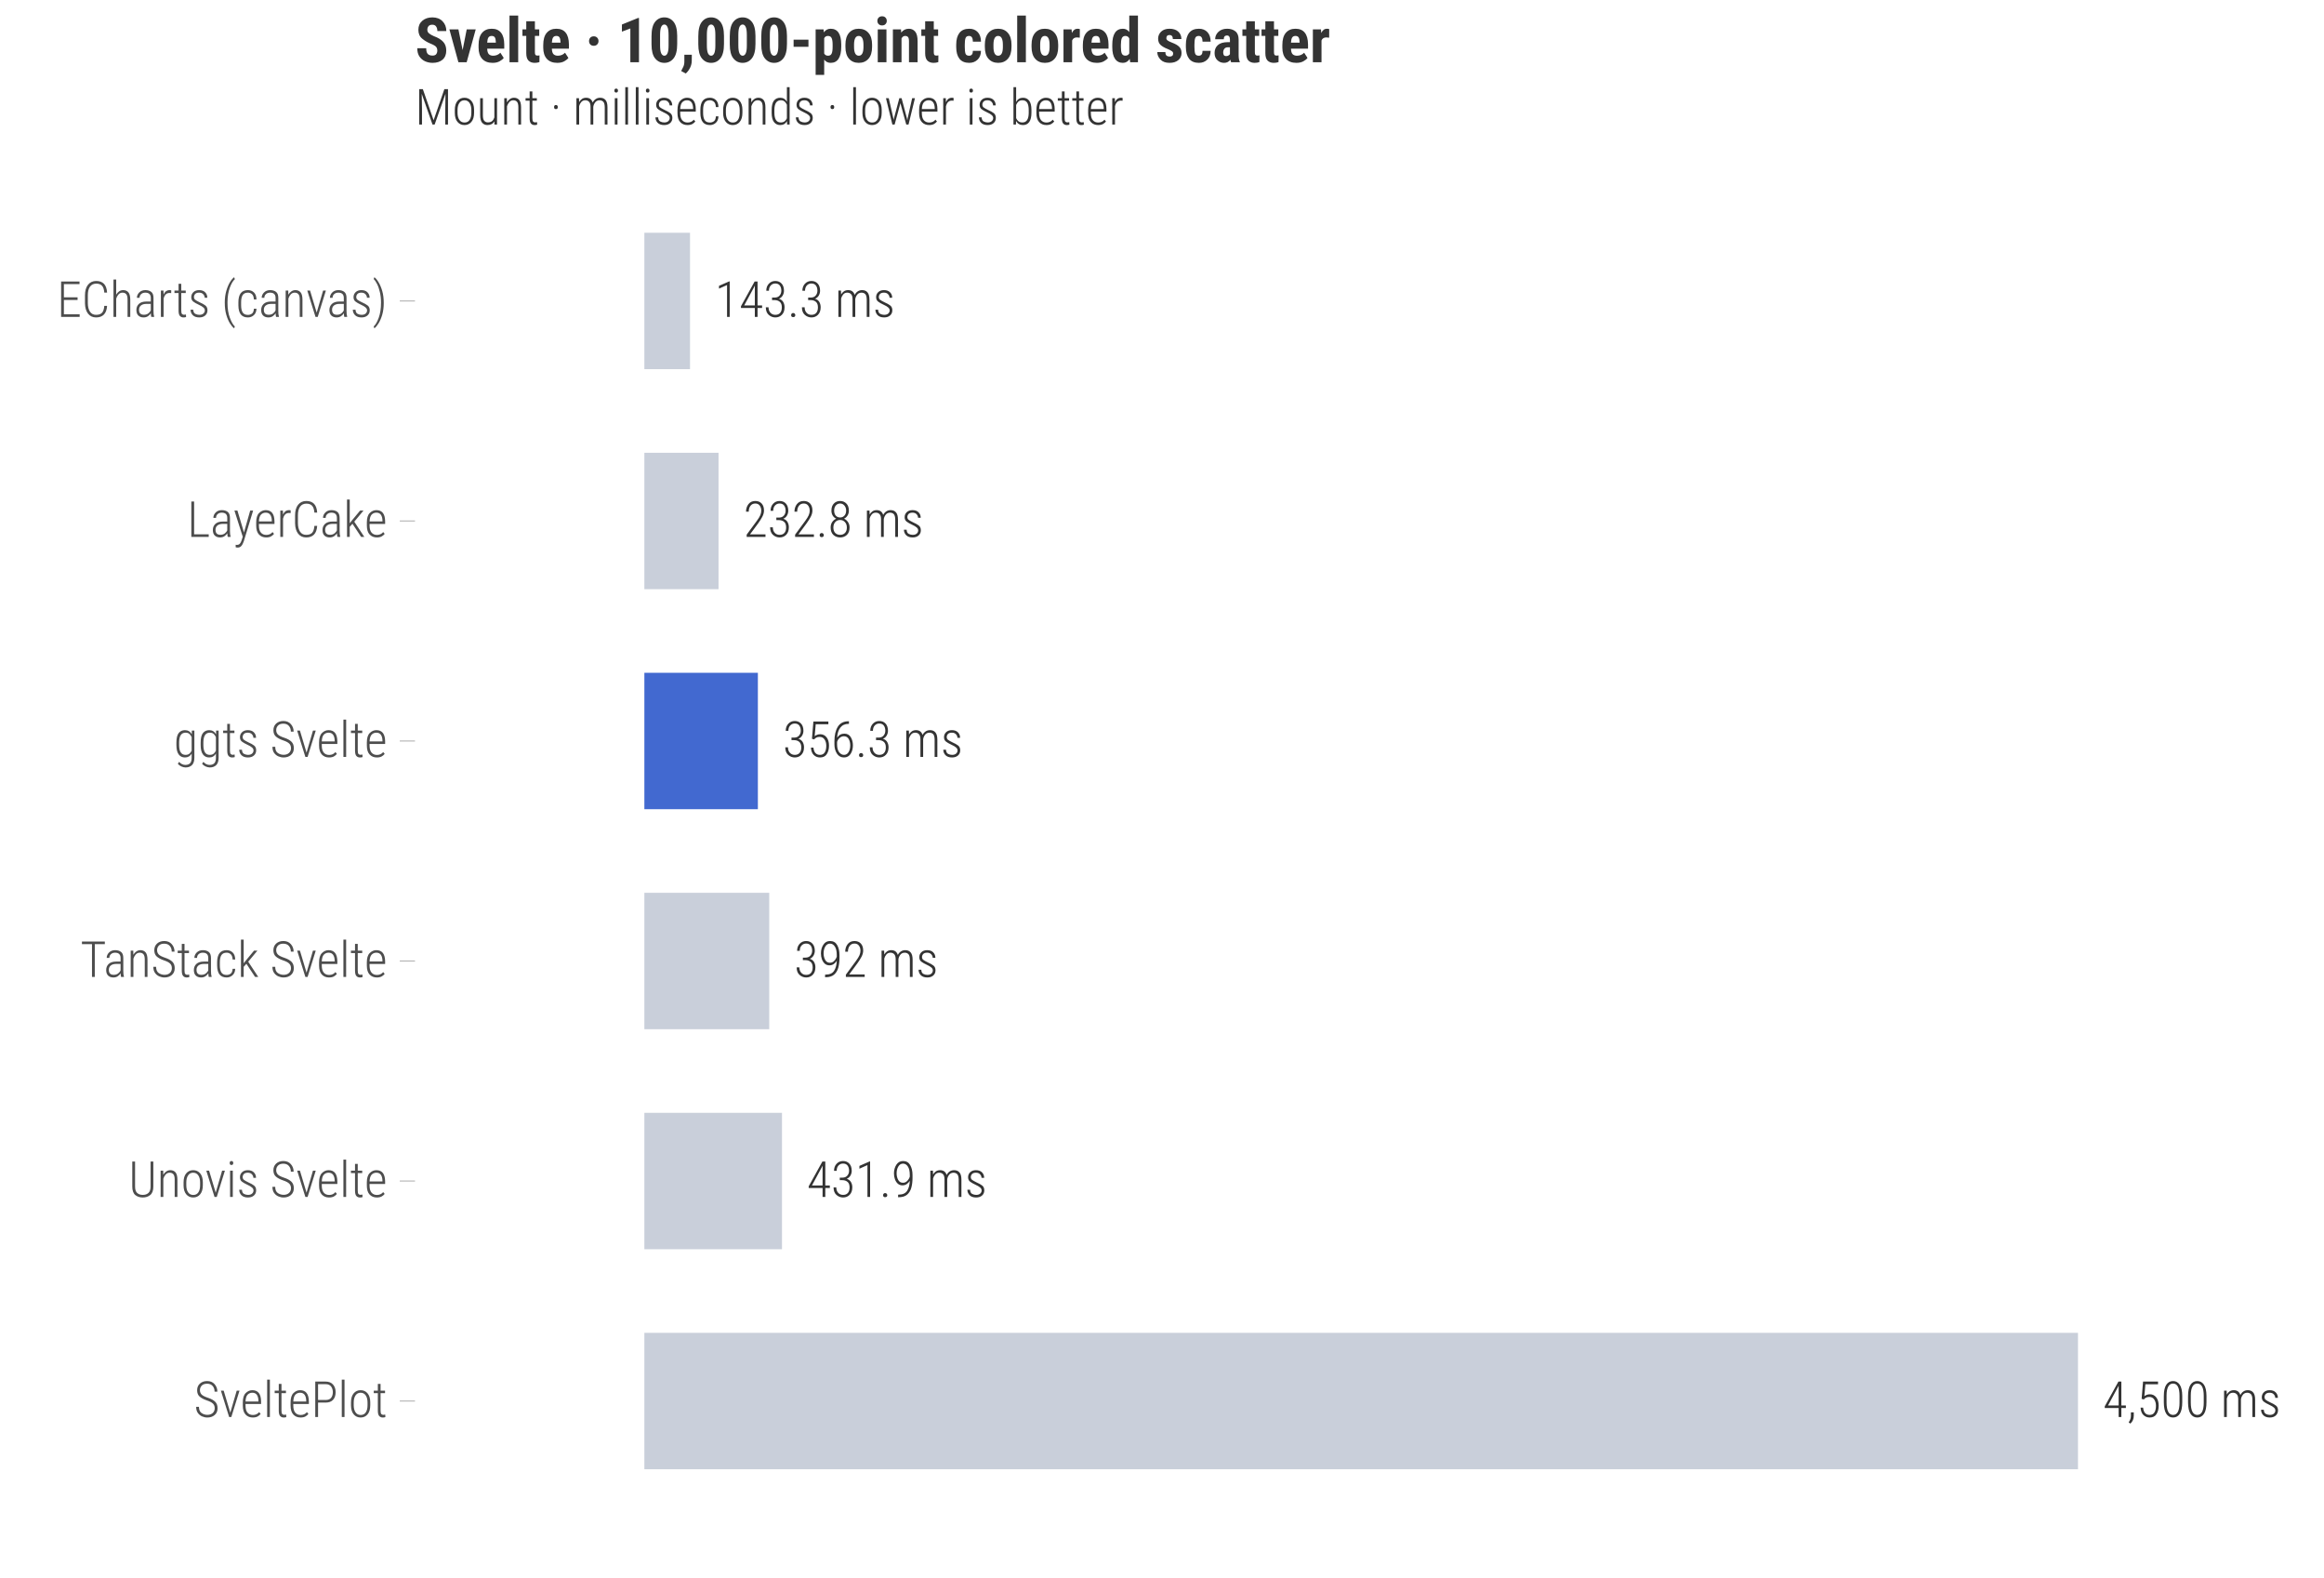
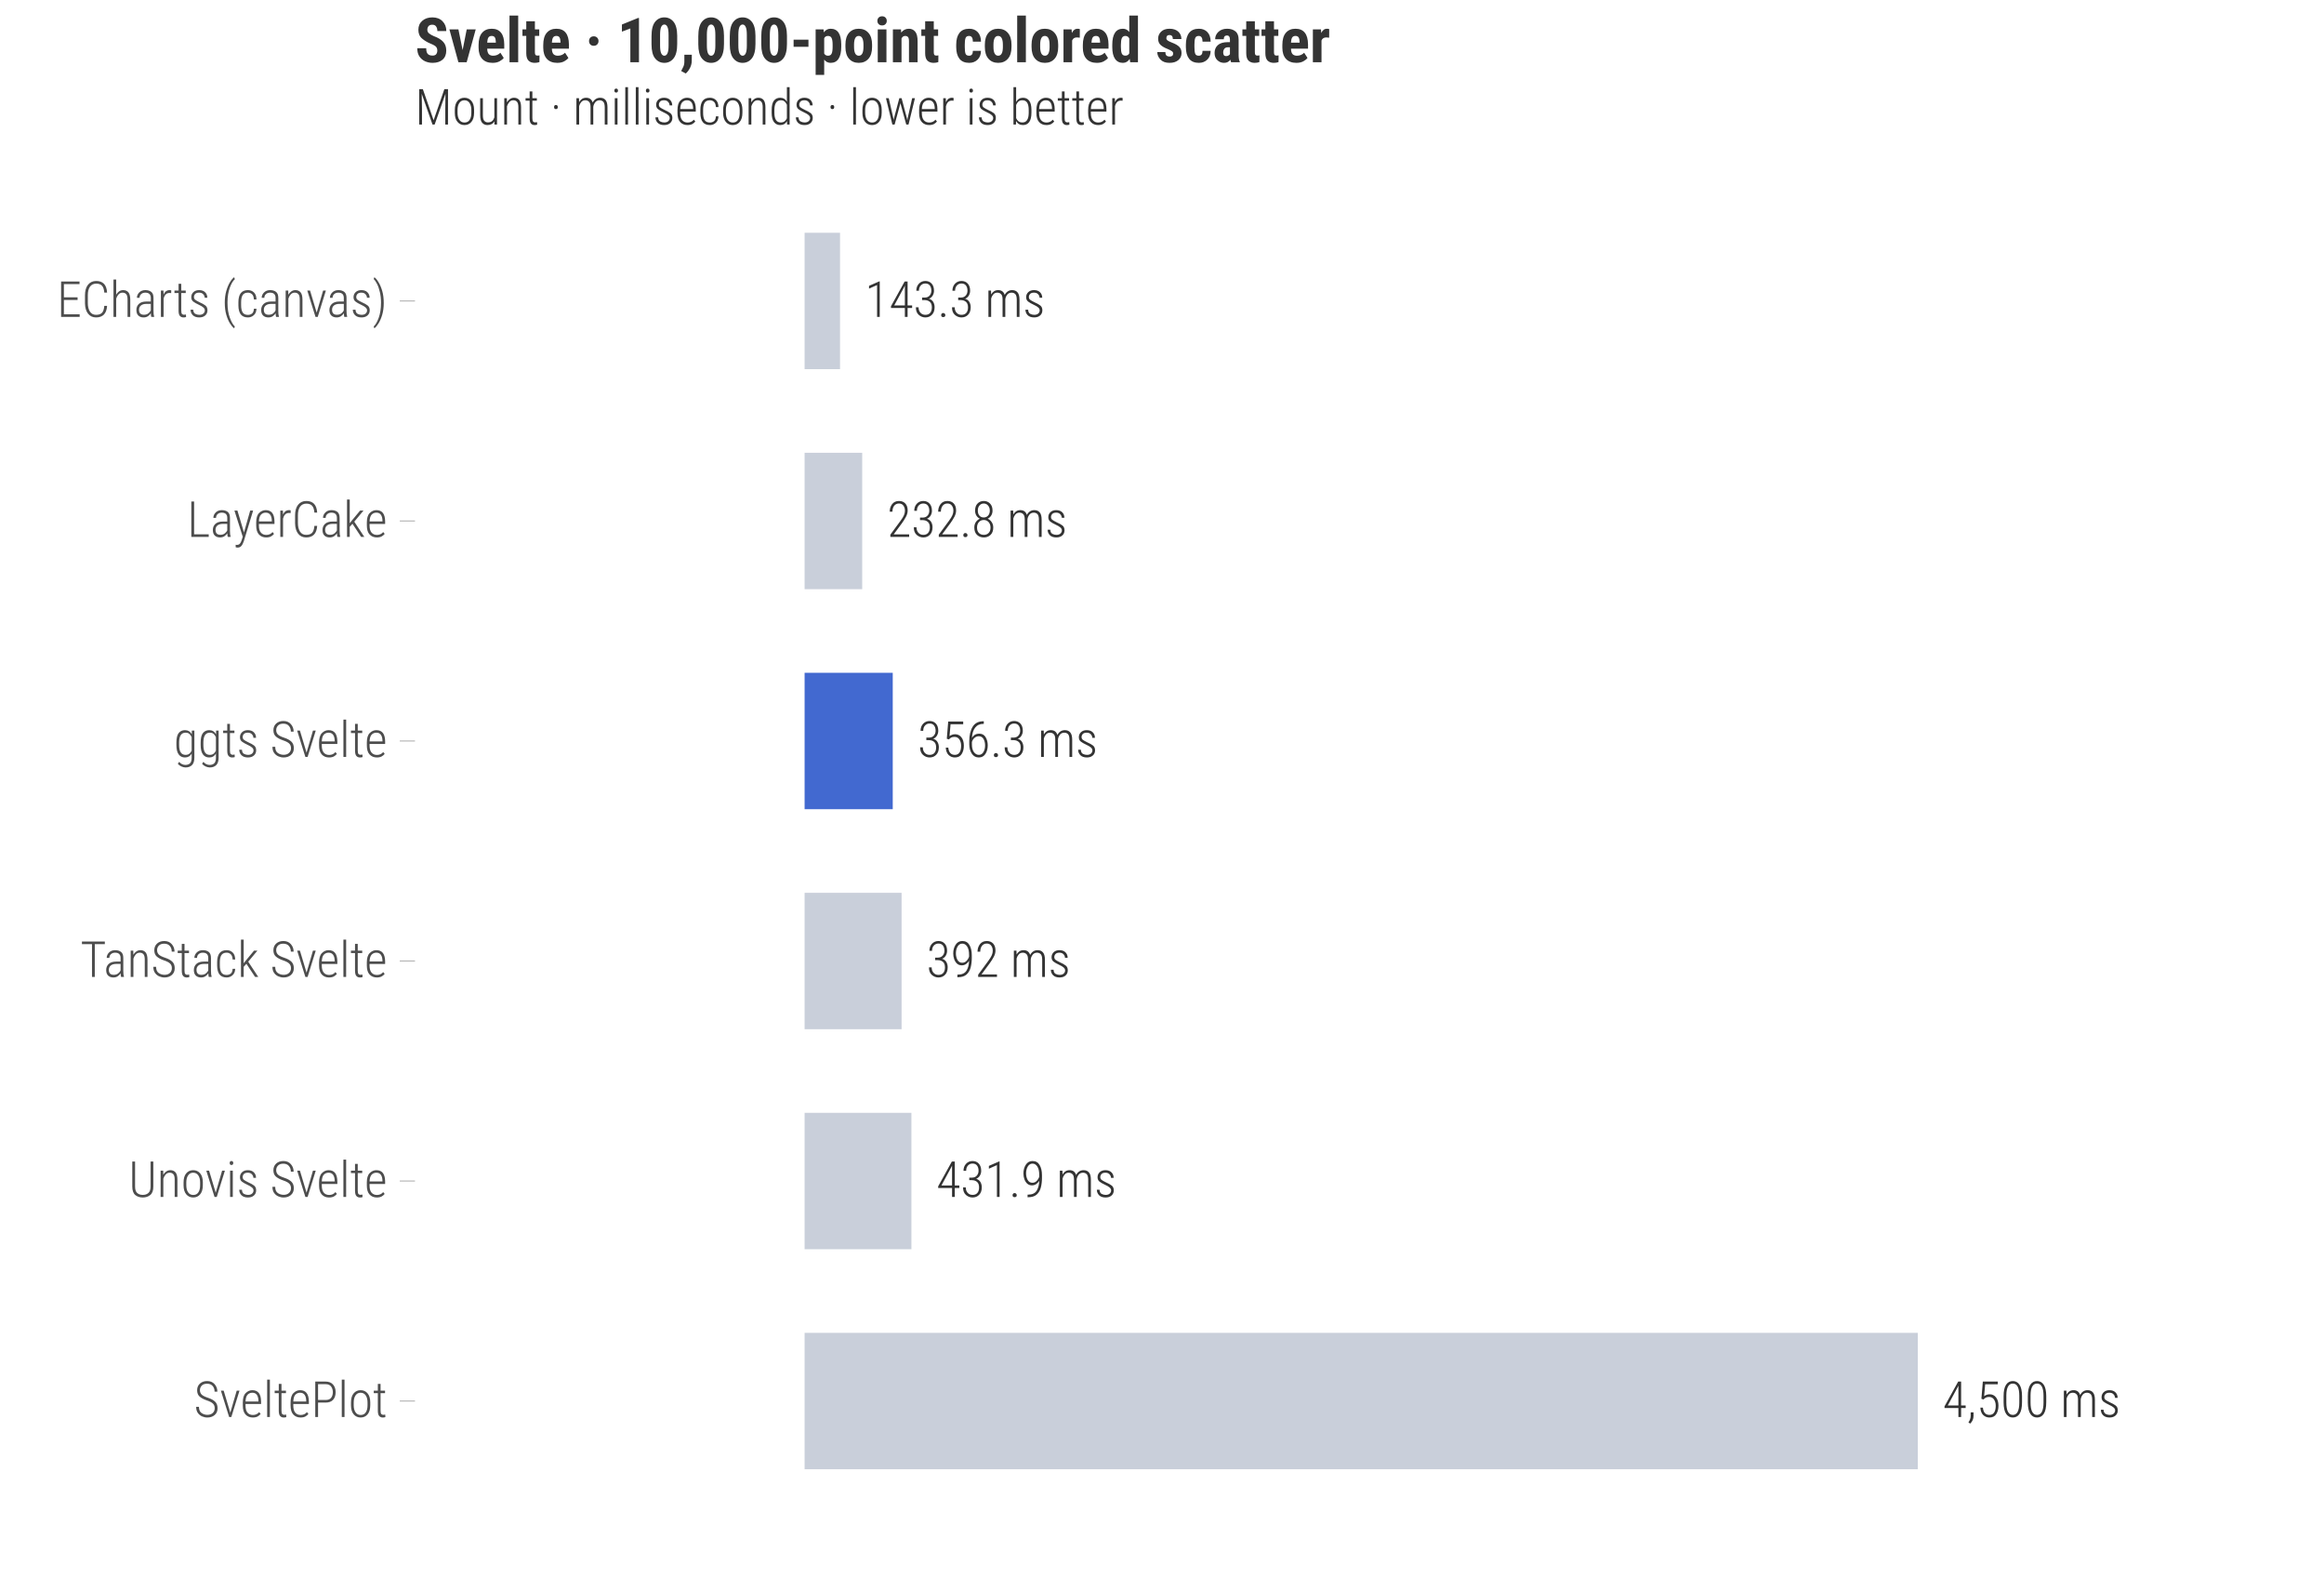
<svg xmlns="http://www.w3.org/2000/svg" width="560" height="380" viewBox="0 0 560 380" role="img" aria-label="Svelte · 10,000-point colored scatter. Mount · milliseconds · lower is better. ECharts (canvas): 143.3 ms; LayerCake: 232.8 ms; ggts Svelte: 356.3 ms; TanStack Svelte: 392 ms; Unovis Svelte: 431.9 ms; SveltePlot: 4,500 ms." class="gg-plot" font-family="&quot;Roboto Condensed&quot;, &quot;Arial Narrow&quot;, Arial, sans-serif" font-size="11" font-weight="300" text-rendering="optimizeLegibility" shape-rendering="geometricPrecision">
  <rect class="gg-paper" width="560" height="380" fill="var(--gg-paper, #ffffff)" />
  <text class="gg-title" x="100" y="15" font-size="15" font-weight="700" fill="var(--gg-ink, #333333)">Svelte · 10,000-point colored scatter</text>
  <text class="gg-subtitle" x="100" y="30" font-size="12" font-weight="300" fill="var(--gg-ink, #333333)">Mount · milliseconds · lower is better</text>
  <defs>
    <clipPath id="gg-clip-0">
      <rect width="456" height="318" />
    </clipPath>
  </defs>
  <g class="gg-panel" data-panel="0" transform="translate(100,46)">
    <rect class="gg-panel-background" width="456" height="318" fill="var(--gg-panel, #ffffff)" />
    <g class="gg-grid" stroke="var(--gg-grid, transparent)" stroke-width="0.25" vector-effect="non-scaling-stroke">
-       <line x1="55.27" y1="0" x2="55.27" y2="318" />
-       <line x1="132.04" y1="0" x2="132.04" y2="318" />
-       <line x1="208.81" y1="0" x2="208.81" y2="318" />
-       <line x1="285.58" y1="0" x2="285.58" y2="318" />
-       <line x1="362.34" y1="0" x2="362.34" y2="318" />
-       <line x1="439.11" y1="0" x2="439.11" y2="318" />
+       <line x1="34.27" y1="0" x2="34.27" y2="318" />
+       <line x1="93.88" y1="0" x2="93.88" y2="318" />
+       <line x1="153.49" y1="0" x2="153.49" y2="318" />
+       <line x1="213.1" y1="0" x2="213.1" y2="318" />
+       <line x1="272.71" y1="0" x2="272.71" y2="318" />
+       <line x1="332.31" y1="0" x2="332.31" y2="318" />
+       <line x1="391.92" y1="0" x2="391.92" y2="318" />
+       <line x1="451.53" y1="0" x2="451.53" y2="318" />
      <line x1="0" y1="26.5" x2="456" y2="26.5" />
      <line x1="0" y1="79.5" x2="456" y2="79.5" />
      <line x1="0" y1="132.5" x2="456" y2="132.5" />
      <line x1="0" y1="185.5" x2="456" y2="185.5" />
      <line x1="0" y1="238.5" x2="456" y2="238.5" />
      <line x1="0" y1="291.5" x2="456" y2="291.5" />
    </g>
    <g class="gg-marks" clip-path="url(#gg-clip-0)">
      <g class="gg-batch gg-rects" data-layer="0">
-         <rect x="55.27" y="10.07" width="11" height="32.86" fill="#c9cfda" />
-         <rect x="55.27" y="63.07" width="17.87" height="32.86" fill="#c9cfda" />
-         <rect x="55.27" y="116.07" width="27.35" height="32.86" fill="#4269d0" />
-         <rect x="55.27" y="169.07" width="30.09" height="32.86" fill="#c9cfda" />
-         <rect x="55.27" y="222.07" width="33.16" height="32.86" fill="#c9cfda" />
-         <rect x="55.27" y="275.07" width="345.45" height="32.86" fill="#c9cfda" />
+         <rect x="93.88" y="10.07" width="8.54" height="32.86" fill="#c9cfda" />
+         <rect x="93.88" y="63.07" width="13.88" height="32.86" fill="#c9cfda" />
+         <rect x="93.88" y="116.07" width="21.24" height="32.86" fill="#4269d0" />
+         <rect x="93.88" y="169.07" width="23.37" height="32.86" fill="#c9cfda" />
+         <rect x="93.88" y="222.07" width="25.74" height="32.86" fill="#c9cfda" />
+         <rect x="93.88" y="275.07" width="268.24" height="32.86" fill="#c9cfda" />
      </g>
      <g class="gg-batch gg-glyphs" data-layer="1" font-size="12" text-anchor="start">
-         <text x="72.27" y="26.5" dy="0.32em" fill="var(--gg-ink, #333333)">143.3 ms</text>
-         <text x="79.14" y="79.5" dy="0.32em" fill="var(--gg-ink, #333333)">232.8 ms</text>
-         <text x="88.63" y="132.5" dy="0.32em" fill="var(--gg-ink, #333333)">356.3 ms</text>
-         <text x="91.37" y="185.5" dy="0.32em" fill="var(--gg-ink, #333333)">392 ms</text>
-         <text x="94.43" y="238.5" dy="0.32em" fill="var(--gg-ink, #333333)">431.9 ms</text>
-         <text x="406.73" y="291.5" dy="0.32em" fill="var(--gg-ink, #333333)">4,500 ms</text>
+         <text x="108.42" y="26.5" dy="0.32em" fill="var(--gg-ink, #333333)">143.3 ms</text>
+         <text x="113.76" y="79.5" dy="0.32em" fill="var(--gg-ink, #333333)">232.8 ms</text>
+         <text x="121.12" y="132.5" dy="0.32em" fill="var(--gg-ink, #333333)">356.3 ms</text>
+         <text x="123.25" y="185.5" dy="0.32em" fill="var(--gg-ink, #333333)">392 ms</text>
+         <text x="125.63" y="238.5" dy="0.32em" fill="var(--gg-ink, #333333)">431.9 ms</text>
+         <text x="368.12" y="291.5" dy="0.32em" fill="var(--gg-ink, #333333)">4,500 ms</text>
      </g>
    </g>
    <rect class="gg-panel-border" width="456" height="318" fill="none" stroke="var(--gg-panelBorder, transparent)" stroke-width="0.5" vector-effect="non-scaling-stroke" />
  </g>
  <g class="gg-axis gg-axis-y" transform="translate(100,46)">
    <g class="gg-tick" transform="translate(0,26.5)">
      <line x2="-3.67" stroke="var(--gg-tickColor, #b3b3b3)" stroke-width="0.25" vector-effect="non-scaling-stroke" />
      <text x="-6.67" dy="0.32em" text-anchor="end" fill="var(--gg-axisText, #4d4d4d)" font-size="12" font-weight="300">ECharts (canvas)</text>
    </g>
    <g class="gg-tick" transform="translate(0,79.5)">
      <line x2="-3.67" stroke="var(--gg-tickColor, #b3b3b3)" stroke-width="0.25" vector-effect="non-scaling-stroke" />
      <text x="-6.67" dy="0.32em" text-anchor="end" fill="var(--gg-axisText, #4d4d4d)" font-size="12" font-weight="300">LayerCake</text>
    </g>
    <g class="gg-tick" transform="translate(0,132.5)">
      <line x2="-3.67" stroke="var(--gg-tickColor, #b3b3b3)" stroke-width="0.25" vector-effect="non-scaling-stroke" />
      <text x="-6.67" dy="0.32em" text-anchor="end" fill="var(--gg-axisText, #4d4d4d)" font-size="12" font-weight="300">ggts Svelte</text>
    </g>
    <g class="gg-tick" transform="translate(0,185.5)">
      <line x2="-3.67" stroke="var(--gg-tickColor, #b3b3b3)" stroke-width="0.25" vector-effect="non-scaling-stroke" />
      <text x="-6.67" dy="0.32em" text-anchor="end" fill="var(--gg-axisText, #4d4d4d)" font-size="12" font-weight="300">TanStack Svelte</text>
    </g>
    <g class="gg-tick" transform="translate(0,238.5)">
      <line x2="-3.67" stroke="var(--gg-tickColor, #b3b3b3)" stroke-width="0.25" vector-effect="non-scaling-stroke" />
      <text x="-6.67" dy="0.32em" text-anchor="end" fill="var(--gg-axisText, #4d4d4d)" font-size="12" font-weight="300">Unovis Svelte</text>
    </g>
    <g class="gg-tick" transform="translate(0,291.5)">
      <line x2="-3.67" stroke="var(--gg-tickColor, #b3b3b3)" stroke-width="0.25" vector-effect="non-scaling-stroke" />
      <text x="-6.67" dy="0.32em" text-anchor="end" fill="var(--gg-axisText, #4d4d4d)" font-size="12" font-weight="300">SveltePlot</text>
    </g>
  </g>
</svg>
